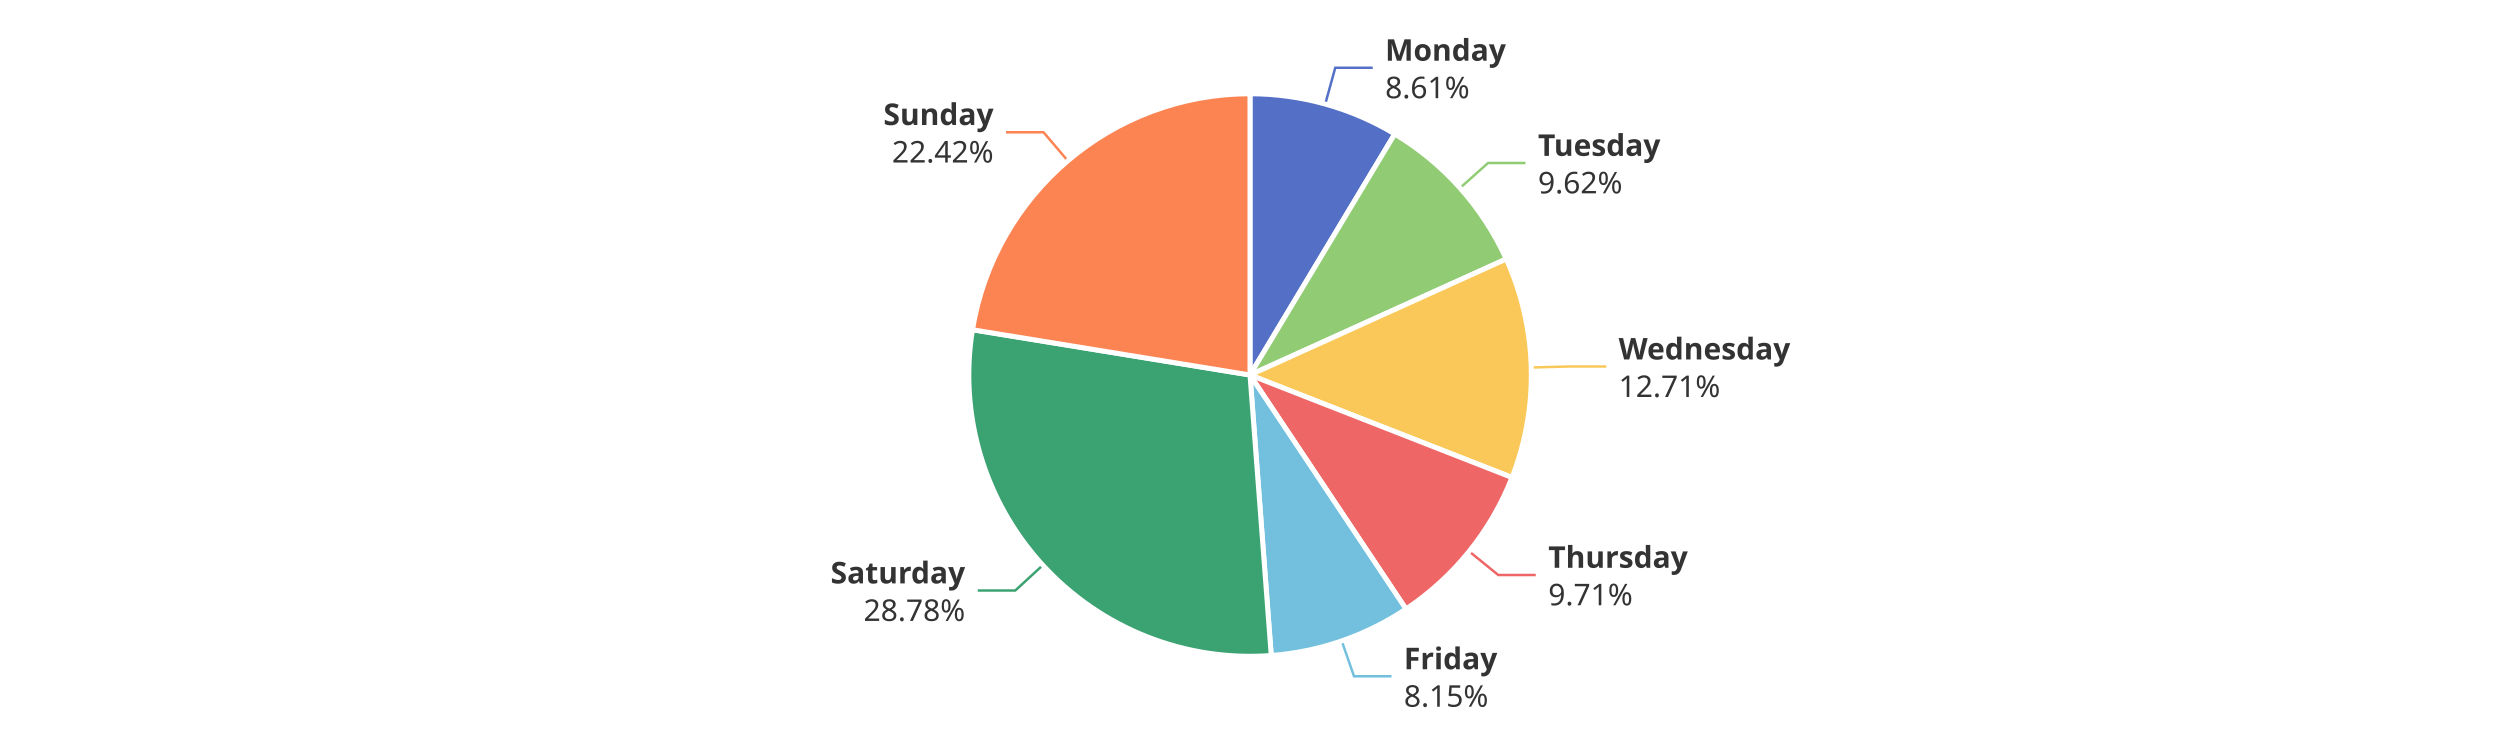
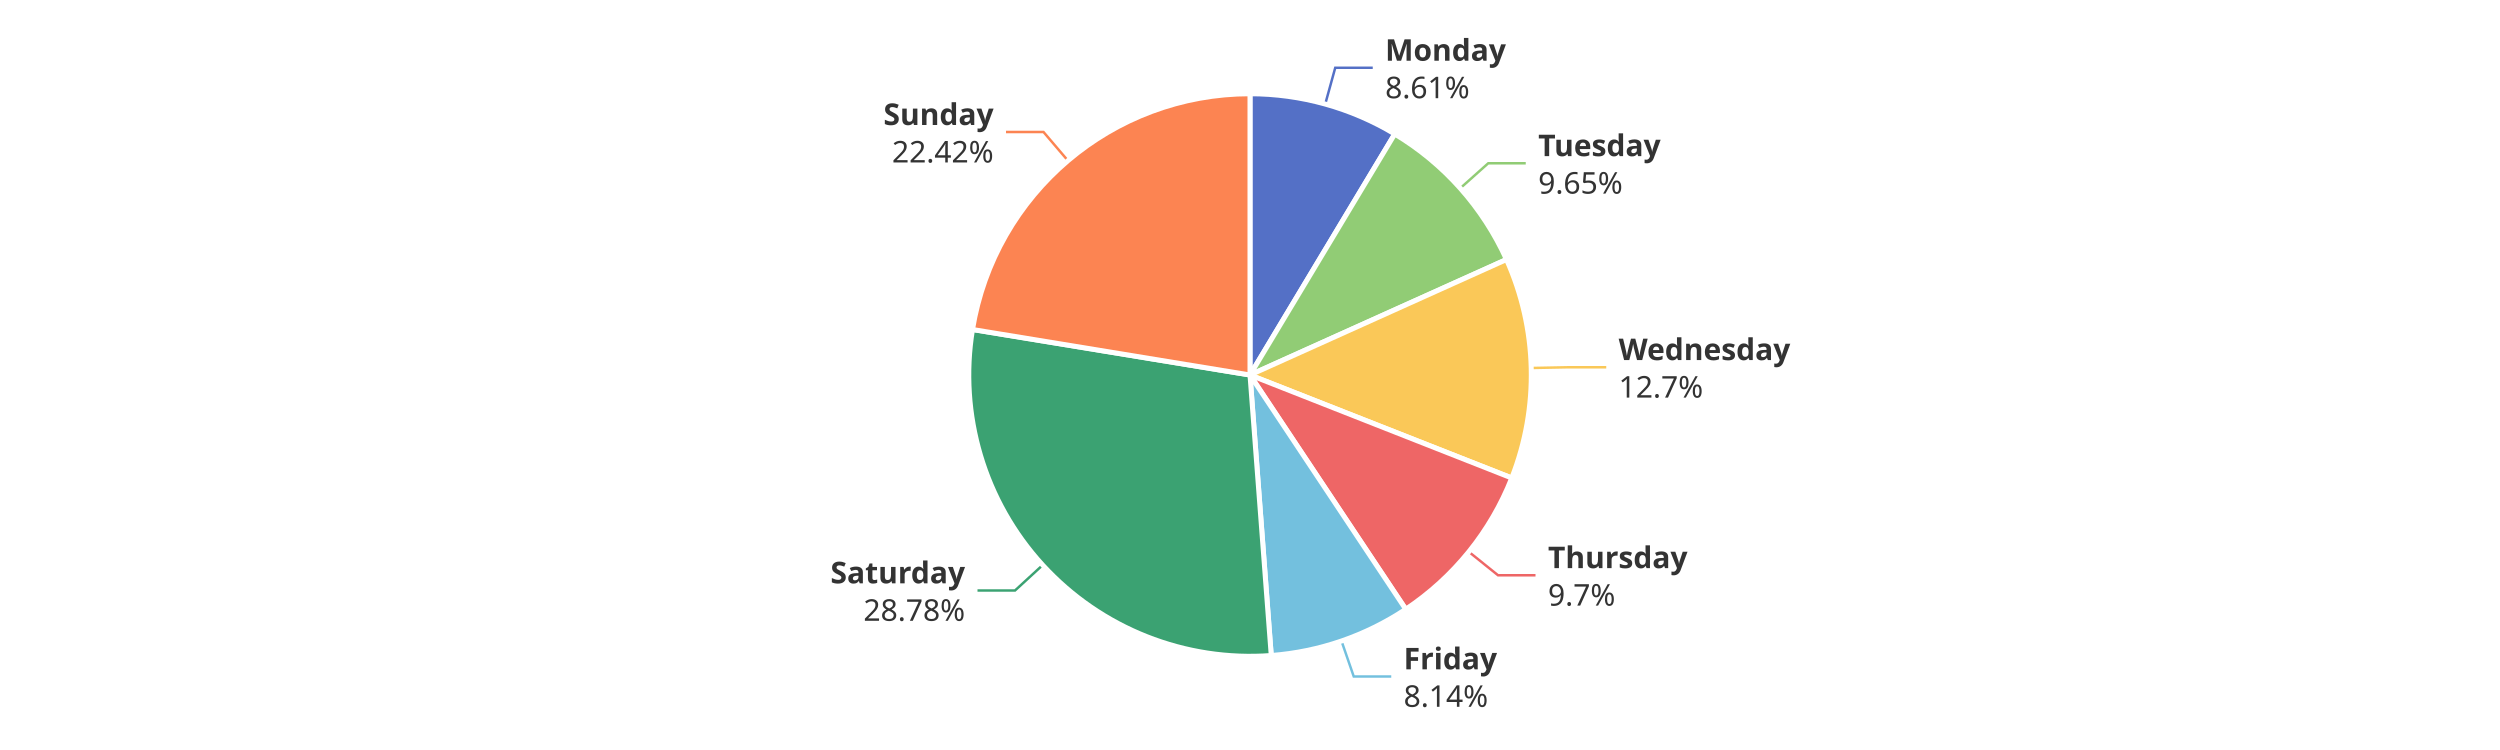
<svg xmlns="http://www.w3.org/2000/svg" width="1000" height="300" version="1.1" baseProfile="full" viewBox="0 0 1000 300">
  <rect width="1000" height="300" x="0" y="0" id="0" fill="#ffffff" />
  <polyline points="530.1 41.6 534.1 27.1 549.1 27.1" fill="none" stroke="#5470c6" />
-   <polyline points="584 75.2 595.2 65.2 610.2 65.2" fill="none" stroke="#91cc75" />
-   <polyline points="612.5 147 627.5 146.6 642.5 146.6" fill="none" stroke="#fac858" />
-   <polyline points="587.6 220.5 599.3 230 614.3 230" fill="none" stroke="#ee6666" />
-   <polyline points="536.7 256.4 541.6 270.5 556.6 270.5" fill="none" stroke="#73c0de" />
-   <polyline points="417.1 226.1 406.1 236.2 391.1 236.2" fill="none" stroke="#3ba272" />
-   <polyline points="427.1 64.3 417.4 52.9 402.4 52.9" fill="none" stroke="#fc8452" />
+   <polyline points="584.1 75.3 595.3 65.3 610.3 65.3" fill="none" stroke="#91cc75" />
+   <polyline points="612.5 147.2 627.5 146.9 642.5 146.9" fill="none" stroke="#fac858" />
+   <polyline points="587.5 220.7 599.2 230.1 614.2 230.1" fill="none" stroke="#ee6666" />
+   <polyline points="536.6 256.4 541.5 270.6 556.5 270.6" fill="none" stroke="#73c0de" />
+   <polyline points="417.1 226 406 236.2 391 236.2" fill="none" stroke="#3ba272" />
+   <polyline points="427.2 64.3 417.4 52.8 402.4 52.8" fill="none" stroke="#fc8452" />
  <path d="M500 37.5A112.5 112.5 0 0 1 557.9 53.6L500 150Z" fill="#5470c6" stroke="#fff" stroke-width="2" stroke-linejoin="round" />
-   <path d="M557.9 53.6A112.5 112.5 0 0 1 602.5 103.6L500 150Z" fill="#91cc75" stroke="#fff" stroke-width="2" stroke-linejoin="round" />
-   <path d="M602.5 103.6A112.5 112.5 0 0 1 604.8 191L500 150Z" fill="#fac858" stroke="#fff" stroke-width="2" stroke-linejoin="round" />
-   <path d="M604.8 191A112.5 112.5 0 0 1 562.4 243.6L500 150Z" fill="#ee6666" stroke="#fff" stroke-width="2" stroke-linejoin="round" />
-   <path d="M562.4 243.6A112.5 112.5 0 0 1 508.5 262.2L500 150Z" fill="#73c0de" stroke="#fff" stroke-width="2" stroke-linejoin="round" />
-   <path d="M508.5 262.2A112.5 112.5 0 0 1 389 131.9L500 150Z" fill="#3ba272" stroke="#fff" stroke-width="2" stroke-linejoin="round" />
-   <path d="M389 131.9A112.5 112.5 0 0 1 500 37.5L500 150Z" fill="#fc8452" stroke="#fff" stroke-width="2" stroke-linejoin="round" />
-   <path d="M0 -15l42.8 0l0 30l-42.8 0Z" transform="translate(554.062 27.1341)" fill="none" />
-   <text dominant-baseline="central" text-anchor="start" style="font-size:12px;font-family:sans-serif;font-weight:bold;" y="-7.5" transform="translate(554.062 27.1341)" fill="#333" stroke="rgb(255,255,255)" stroke-width="2" paint-order="stroke" stroke-miterlimit="2">Monday</text>
-   <text dominant-baseline="central" text-anchor="start" style="font-size:12px;font-family:sans-serif;" y="7.5" transform="translate(554.062 27.1341)" fill="#333" stroke="rgb(255,255,255)" stroke-width="2" paint-order="stroke" stroke-miterlimit="2">8.61%</text>
-   <path d="M0 -15l46.2 0l0 30l-46.2 0Z" transform="translate(615.1998 65.187)" fill="none" />
-   <text dominant-baseline="central" text-anchor="start" style="font-size:12px;font-family:sans-serif;font-weight:bold;" y="-7.5" transform="translate(615.1998 65.187)" fill="#333" stroke="rgb(255,255,255)" stroke-width="2" paint-order="stroke" stroke-miterlimit="2">Tuesday</text>
-   <text dominant-baseline="central" text-anchor="start" style="font-size:12px;font-family:sans-serif;" y="7.5" transform="translate(615.1998 65.187)" fill="#333" stroke="rgb(255,255,255)" stroke-width="2" paint-order="stroke" stroke-miterlimit="2">9.62%</text>
-   <path d="M0 -15l63.6 0l0 30l-63.6 0Z" transform="translate(647.4556 146.6364)" fill="none" />
-   <text dominant-baseline="central" text-anchor="start" style="font-size:12px;font-family:sans-serif;font-weight:bold;" y="-7.5" transform="translate(647.4556 146.6364)" fill="#333" stroke="rgb(255,255,255)" stroke-width="2" paint-order="stroke" stroke-miterlimit="2">Wednesday</text>
-   <text dominant-baseline="central" text-anchor="start" style="font-size:12px;font-family:sans-serif;" y="7.5" transform="translate(647.4556 146.6364)" fill="#333" stroke="rgb(255,255,255)" stroke-width="2" paint-order="stroke" stroke-miterlimit="2">12.71%</text>
-   <path d="M0 -15l50.2 0l0 30l-50.2 0Z" transform="translate(619.315 229.9548)" fill="none" />
-   <text dominant-baseline="central" text-anchor="start" style="font-size:12px;font-family:sans-serif;font-weight:bold;" y="-7.5" transform="translate(619.315 229.9548)" fill="#333" stroke="rgb(255,255,255)" stroke-width="2" paint-order="stroke" stroke-miterlimit="2">Thursday</text>
-   <text dominant-baseline="central" text-anchor="start" style="font-size:12px;font-family:sans-serif;" y="7.5" transform="translate(619.315 229.9548)" fill="#333" stroke="rgb(255,255,255)" stroke-width="2" paint-order="stroke" stroke-miterlimit="2">9.71%</text>
-   <path d="M0 -15l34.2 0l0 30l-34.2 0Z" transform="translate(561.5566 270.5375)" fill="none" />
-   <text dominant-baseline="central" text-anchor="start" style="font-size:12px;font-family:sans-serif;font-weight:bold;" y="-7.5" transform="translate(561.5566 270.5375)" fill="#333" stroke="rgb(255,255,255)" stroke-width="2" paint-order="stroke" stroke-miterlimit="2">Friday</text>
-   <text dominant-baseline="central" text-anchor="start" style="font-size:12px;font-family:sans-serif;" y="7.5" transform="translate(561.5566 270.5375)" fill="#333" stroke="rgb(255,255,255)" stroke-width="2" paint-order="stroke" stroke-miterlimit="2">8.15%</text>
-   <path d="M-48.2 -15l48.2 0l0 30l-48.2 0Z" transform="translate(386.0626 236.2091)" fill="none" />
-   <text dominant-baseline="central" text-anchor="end" style="font-size:12px;font-family:sans-serif;font-weight:bold;" y="-7.5" transform="translate(386.0626 236.2091)" fill="#333" stroke="rgb(255,255,255)" stroke-width="2" paint-order="stroke" stroke-miterlimit="2">Saturday</text>
-   <text dominant-baseline="central" text-anchor="end" style="font-size:12px;font-family:sans-serif;" y="7.5" transform="translate(386.0626 236.2091)" fill="#333" stroke="rgb(255,255,255)" stroke-width="2" paint-order="stroke" stroke-miterlimit="2">28.78%</text>
-   <path d="M-40.9 -15l40.9 0l0 30l-40.9 0Z" transform="translate(397.4225 52.8547)" fill="none" />
-   <text dominant-baseline="central" text-anchor="end" style="font-size:12px;font-family:sans-serif;font-weight:bold;" y="-7.5" transform="translate(397.4225 52.8547)" fill="#333" stroke="rgb(255,255,255)" stroke-width="2" paint-order="stroke" stroke-miterlimit="2">Sunday</text>
-   <text dominant-baseline="central" text-anchor="end" style="font-size:12px;font-family:sans-serif;" y="7.5" transform="translate(397.4225 52.8547)" fill="#333" stroke="rgb(255,255,255)" stroke-width="2" paint-order="stroke" stroke-miterlimit="2">22.42%</text>
+   <path d="M557.9 53.6A112.5 112.5 0 0 1 602.6 103.8L500 150Z" fill="#91cc75" stroke="#fff" stroke-width="2" stroke-linejoin="round" />
+   <path d="M602.6 103.8A112.5 112.5 0 0 1 604.7 191.2L500 150Z" fill="#fac858" stroke="#fff" stroke-width="2" stroke-linejoin="round" />
+   <path d="M604.7 191.2A112.5 112.5 0 0 1 562.3 243.7L500 150Z" fill="#ee6666" stroke="#fff" stroke-width="2" stroke-linejoin="round" />
+   <path d="M562.3 243.7A112.5 112.5 0 0 1 508.5 262.2L500 150Z" fill="#73c0de" stroke="#fff" stroke-width="2" stroke-linejoin="round" />
+   <path d="M508.5 262.2A112.5 112.5 0 0 1 389 131.8L500 150Z" fill="#3ba272" stroke="#fff" stroke-width="2" stroke-linejoin="round" />
+   <path d="M389 131.8A112.5 112.5 0 0 1 500 37.5L500 150Z" fill="#fc8452" stroke="#fff" stroke-width="2" stroke-linejoin="round" />
+   <path d="M0 -15l42.8 0l0 30l-42.8 0Z" transform="translate(554.0686 27.1359)" fill="none" />
+   <text dominant-baseline="central" text-anchor="start" style="font-size:12px;font-family:sans-serif;font-weight:bold;" y="-7.5" transform="translate(554.0686 27.1359)" fill="#333" stroke="rgb(255,255,255)" stroke-width="2" paint-order="stroke" stroke-miterlimit="2">Monday</text>
+   <text dominant-baseline="central" text-anchor="start" style="font-size:12px;font-family:sans-serif;" y="7.5" transform="translate(554.0686 27.1359)" fill="#333" stroke="rgb(255,255,255)" stroke-width="2" paint-order="stroke" stroke-miterlimit="2">8.61%</text>
+   <path d="M0 -15l46.2 0l0 30l-46.2 0Z" transform="translate(615.294 65.2928)" fill="none" />
+   <text dominant-baseline="central" text-anchor="start" style="font-size:12px;font-family:sans-serif;font-weight:bold;" y="-7.5" transform="translate(615.294 65.2928)" fill="#333" stroke="rgb(255,255,255)" stroke-width="2" paint-order="stroke" stroke-miterlimit="2">Tuesday</text>
+   <text dominant-baseline="central" text-anchor="start" style="font-size:12px;font-family:sans-serif;" y="7.5" transform="translate(615.294 65.2928)" fill="#333" stroke="rgb(255,255,255)" stroke-width="2" paint-order="stroke" stroke-miterlimit="2">9.65%</text>
+   <path d="M0 -15l63.6 0l0 30l-63.6 0Z" transform="translate(647.4617 146.876)" fill="none" />
+   <text dominant-baseline="central" text-anchor="start" style="font-size:12px;font-family:sans-serif;font-weight:bold;" y="-7.5" transform="translate(647.4617 146.876)" fill="#333" stroke="rgb(255,255,255)" stroke-width="2" paint-order="stroke" stroke-miterlimit="2">Wednesday</text>
+   <text dominant-baseline="central" text-anchor="start" style="font-size:12px;font-family:sans-serif;" y="7.5" transform="translate(647.4617 146.876)" fill="#333" stroke="rgb(255,255,255)" stroke-width="2" paint-order="stroke" stroke-miterlimit="2">12.7%</text>
+   <path d="M0 -15l50.2 0l0 30l-50.2 0Z" transform="translate(619.2036 230.093)" fill="none" />
+   <text dominant-baseline="central" text-anchor="start" style="font-size:12px;font-family:sans-serif;font-weight:bold;" y="-7.5" transform="translate(619.2036 230.093)" fill="#333" stroke="rgb(255,255,255)" stroke-width="2" paint-order="stroke" stroke-miterlimit="2">Thursday</text>
+   <text dominant-baseline="central" text-anchor="start" style="font-size:12px;font-family:sans-serif;" y="7.5" transform="translate(619.2036 230.093)" fill="#333" stroke="rgb(255,255,255)" stroke-width="2" paint-order="stroke" stroke-miterlimit="2">9.7%</text>
+   <path d="M0 -15l34.2 0l0 30l-34.2 0Z" transform="translate(561.451 270.5739)" fill="none" />
+   <text dominant-baseline="central" text-anchor="start" style="font-size:12px;font-family:sans-serif;font-weight:bold;" y="-7.5" transform="translate(561.451 270.5739)" fill="#333" stroke="rgb(255,255,255)" stroke-width="2" paint-order="stroke" stroke-miterlimit="2">Friday</text>
+   <text dominant-baseline="central" text-anchor="start" style="font-size:12px;font-family:sans-serif;" y="7.5" transform="translate(561.451 270.5739)" fill="#333" stroke="rgb(255,255,255)" stroke-width="2" paint-order="stroke" stroke-miterlimit="2">8.14%</text>
+   <path d="M-48.2 -15l48.2 0l0 30l-48.2 0Z" transform="translate(386.0212 236.164)" fill="none" />
+   <text dominant-baseline="central" text-anchor="end" style="font-size:12px;font-family:sans-serif;font-weight:bold;" y="-7.5" transform="translate(386.0212 236.164)" fill="#333" stroke="rgb(255,255,255)" stroke-width="2" paint-order="stroke" stroke-miterlimit="2">Saturday</text>
+   <text dominant-baseline="central" text-anchor="end" style="font-size:12px;font-family:sans-serif;" y="7.5" transform="translate(386.0212 236.164)" fill="#333" stroke="rgb(255,255,255)" stroke-width="2" paint-order="stroke" stroke-miterlimit="2">28.78%</text>
+   <path d="M-40.9 -15l40.9 0l0 30l-40.9 0Z" transform="translate(397.4393 52.8404)" fill="none" />
+   <text dominant-baseline="central" text-anchor="end" style="font-size:12px;font-family:sans-serif;font-weight:bold;" y="-7.5" transform="translate(397.4393 52.8404)" fill="#333" stroke="rgb(255,255,255)" stroke-width="2" paint-order="stroke" stroke-miterlimit="2">Sunday</text>
+   <text dominant-baseline="central" text-anchor="end" style="font-size:12px;font-family:sans-serif;" y="7.5" transform="translate(397.4393 52.8404)" fill="#333" stroke="rgb(255,255,255)" stroke-width="2" paint-order="stroke" stroke-miterlimit="2">22.42%</text>
</svg>
